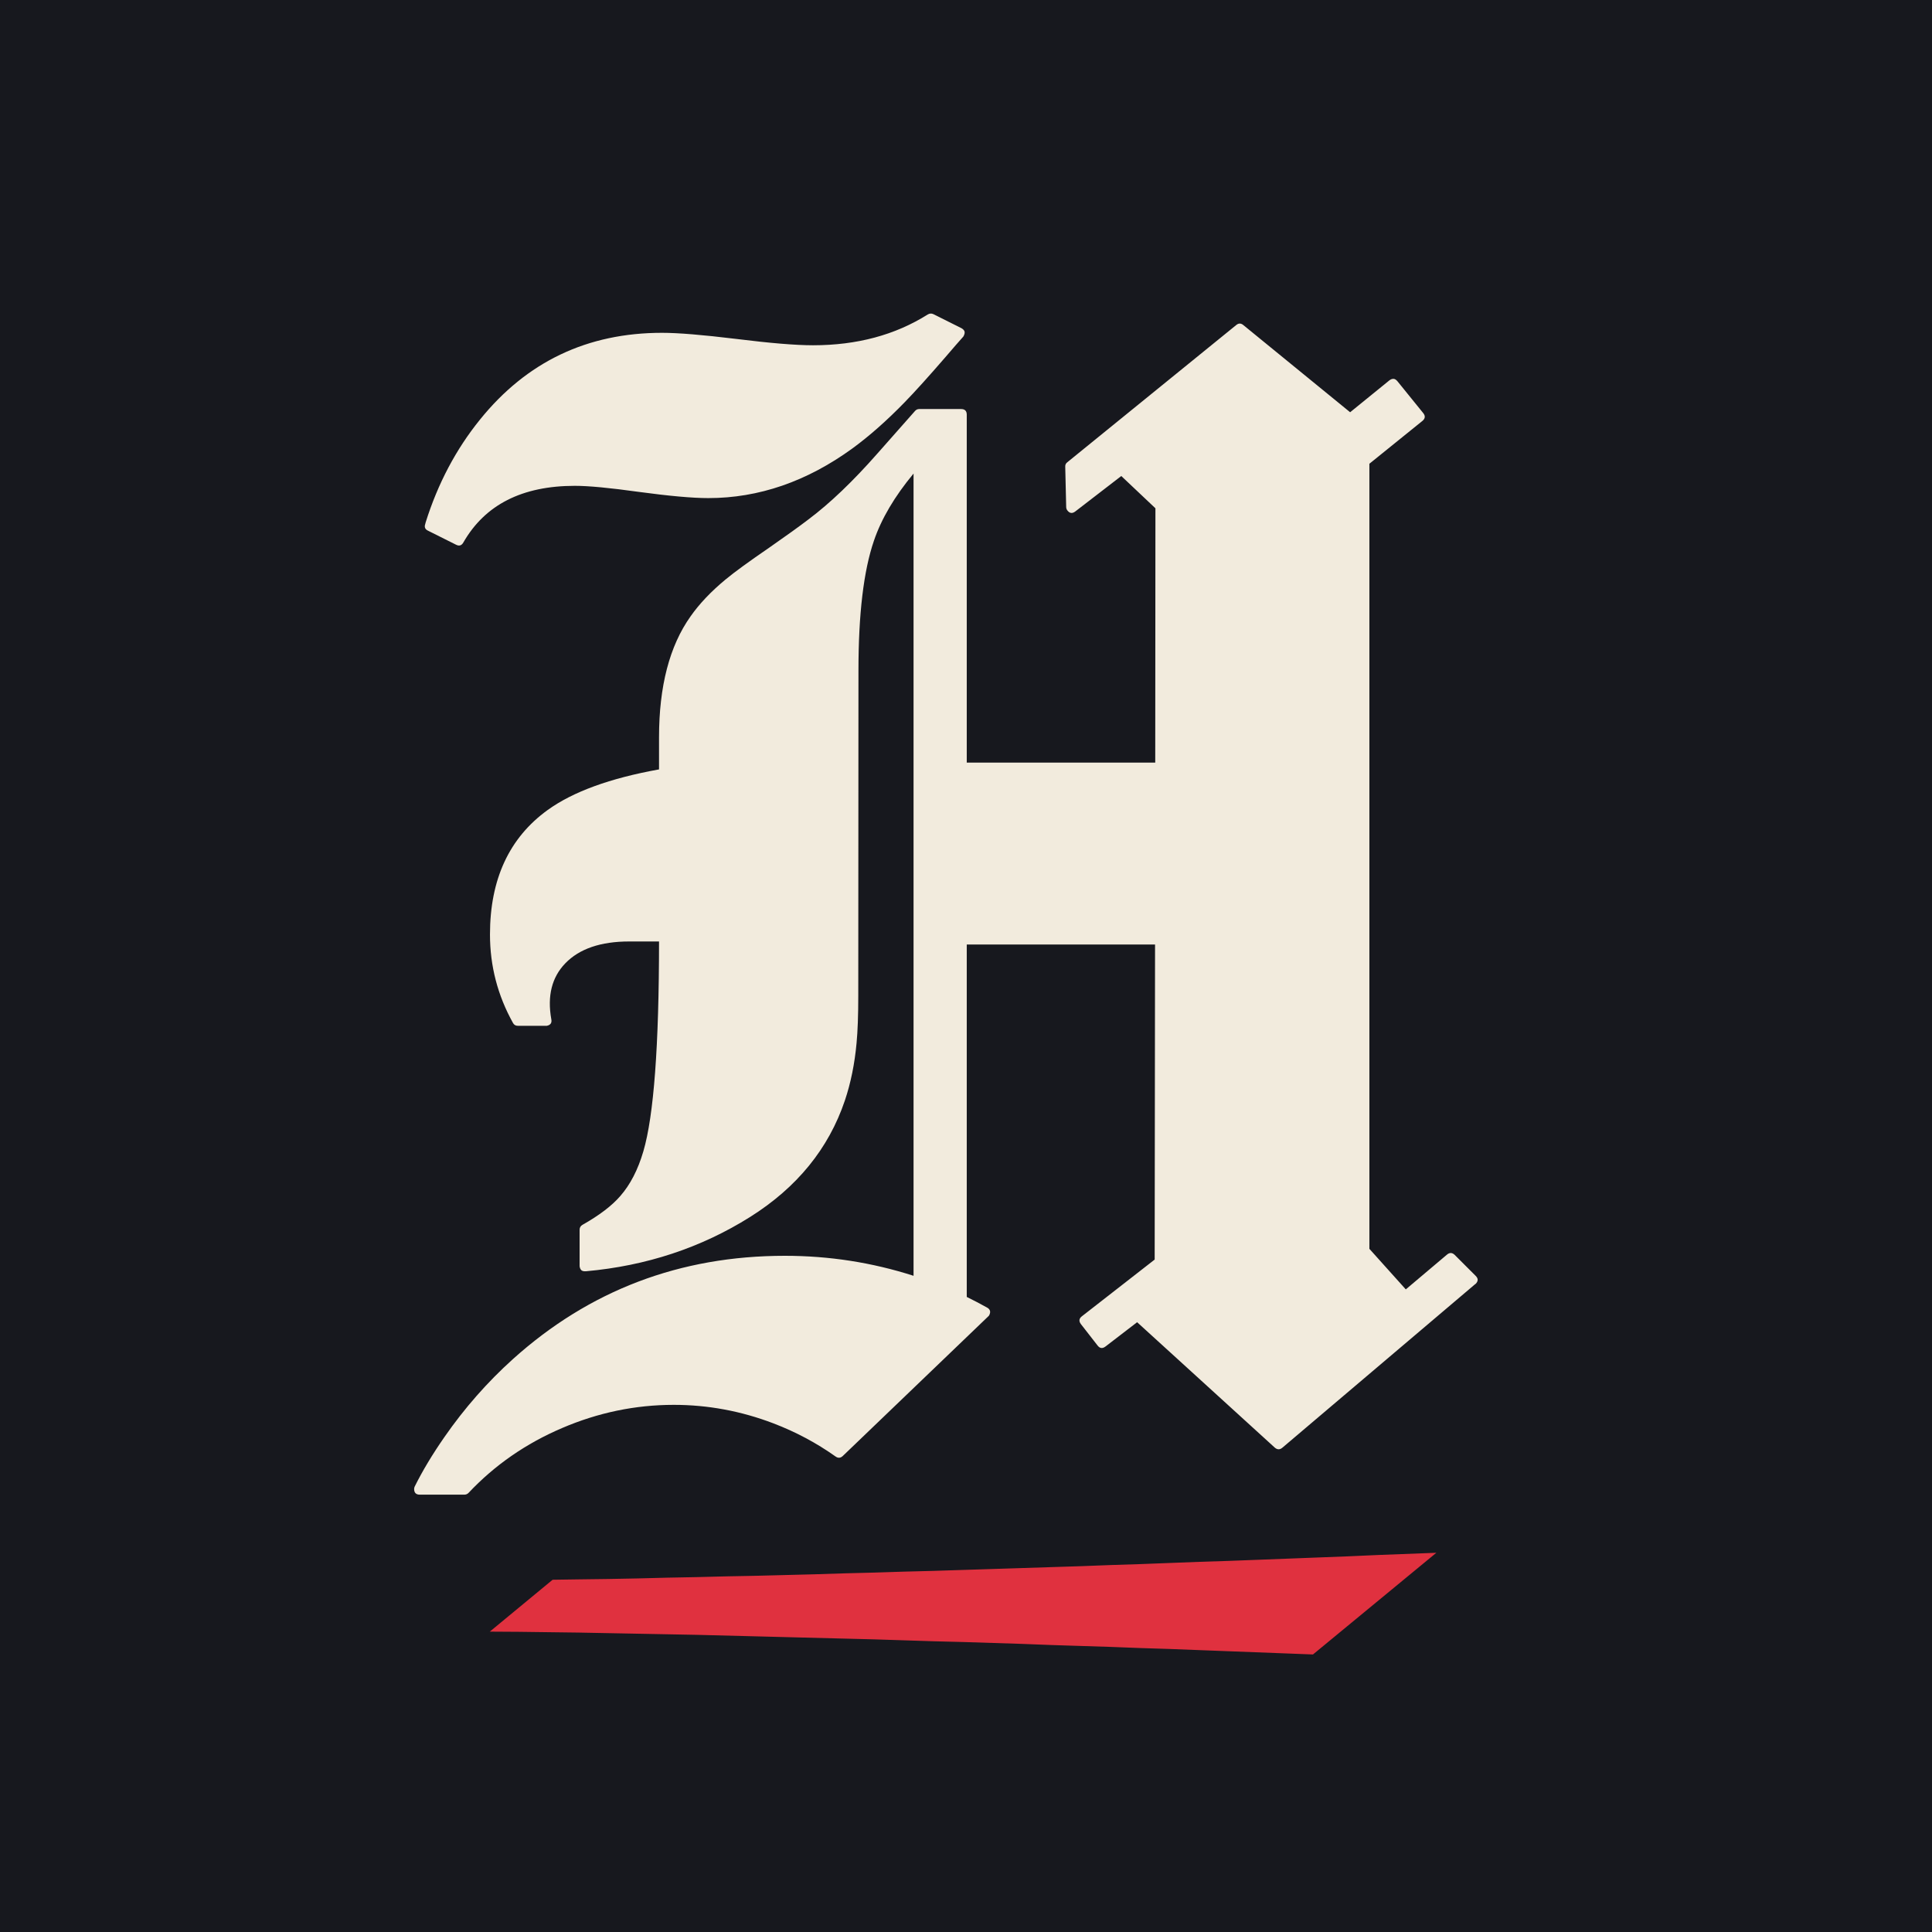
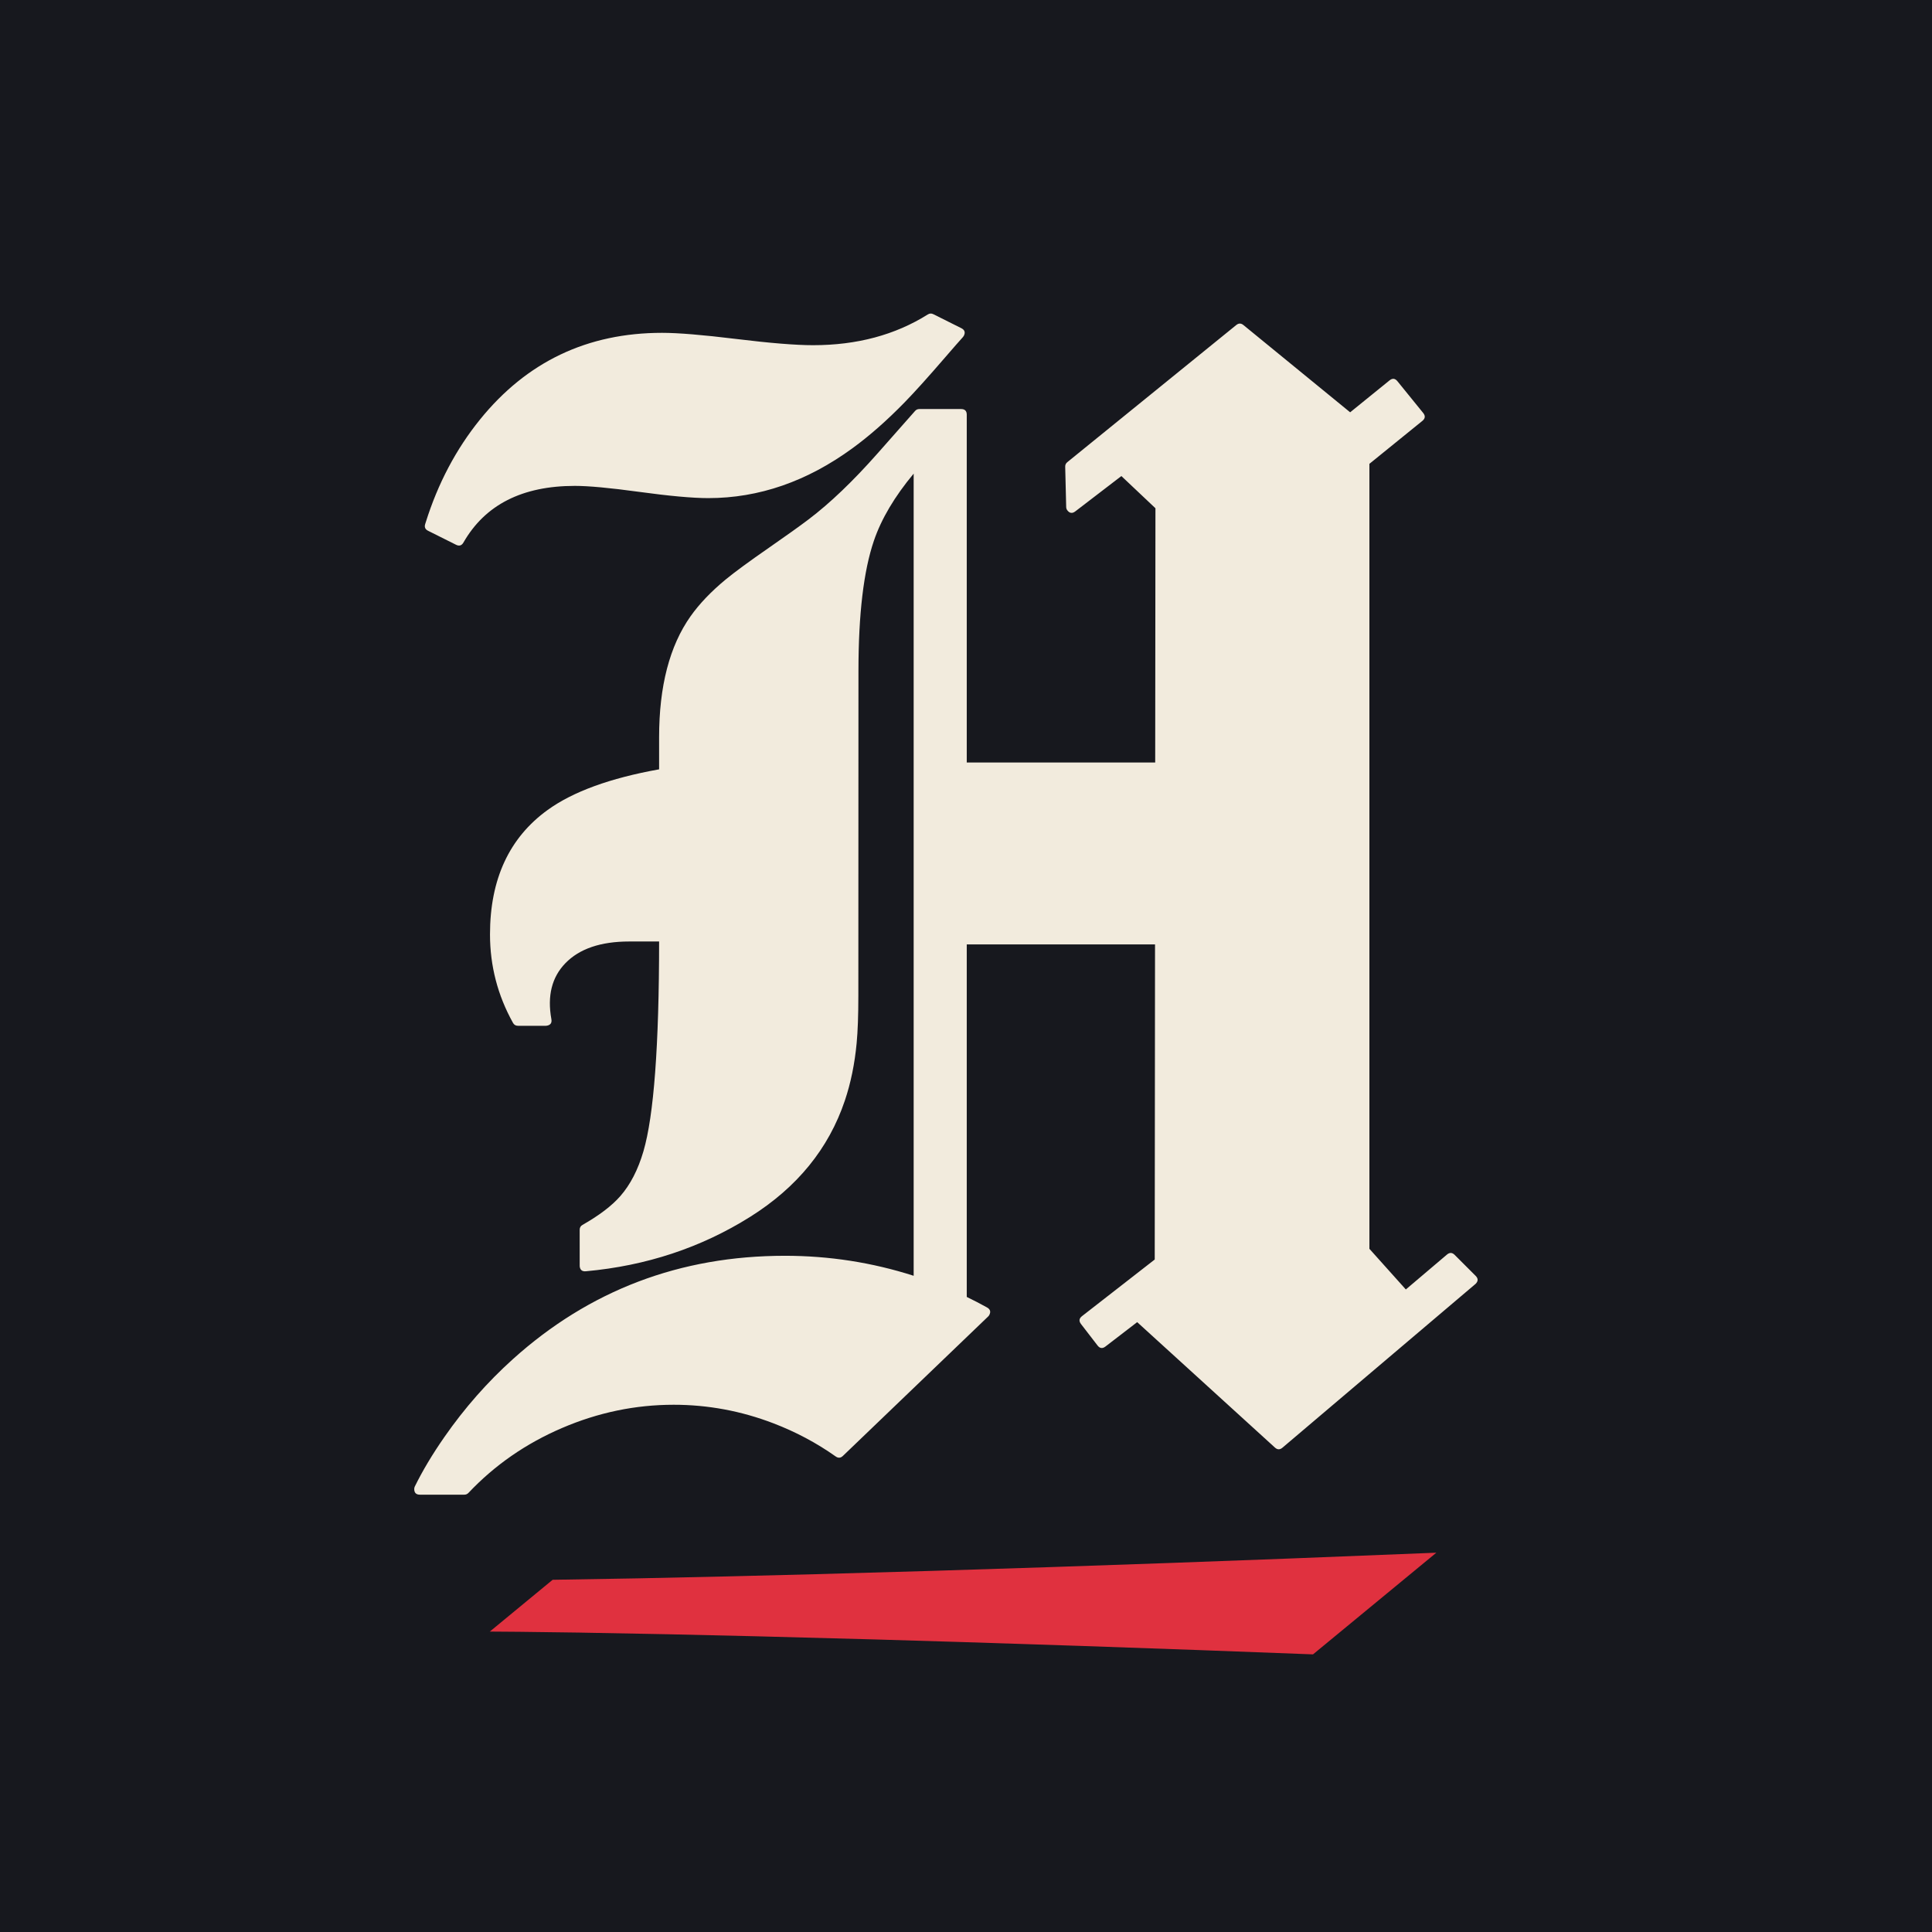
<svg xmlns="http://www.w3.org/2000/svg" width="1024" height="1024" viewBox="0 0 1024 1024">
  <rect width="1024" height="1024" fill="#17181E" />
-   <path fill="#F2EBDD" d="M308.7 649.2Q322 641.7 328.7 634Q336.7 624.9 341 610.2Q349.3 581.9 349.3 499L346.1 499L333.5 499Q310.8 499 299.6 510.6Q288.9 521.7 292.2 540.2Q292.8 543.1 289.8 543.7Q289.6 543.7 289.3 543.7H274.5Q272.7 543.7 271.9 542.2Q259.7 520.3 259.7 495.3Q259.7 451.4 290.3 429.3Q310.4 414.8 349.3 407.8V390.8Q349.3 350.2 366 326.7Q373 316.7 384.6 307.1Q391.6 301.3 407.8 290.2Q421.3 280.8 428.5 275.3Q445.7 262.4 465.2 240.2L485 217.8Q485.9 216.8 487.2 216.8H509.4Q512.4 216.8 512.4 219.8L512.4 404.2H612.3L612.4 269.4L594.3 252.3L569.9 271.1Q567.5 272.9 565.7 270.5Q565.1 269.7 565.1 268.7L564.6 247.4Q564.5 245.9 565.7 245L655.2 172.3Q657.1 170.7 659 172.3L715.6 218.5L736.4 201.6Q737.6 200.7 738.7 200.8Q739.7 200.9 740.7 202.1L754.3 218.9Q756.2 221.2 753.9 223.1L725.8 245.8V661.9L745.1 683.4L766.9 665Q769 663.2 771 665.1L782.1 676.2Q783.2 677.3 783.2 678.3Q783.2 679.4 782.1 680.5Q782 680.6 781.9 680.6L679.7 767.3Q677.7 769 675.7 767.3L602.7 700.8L585.9 713.7Q583.5 715.5 581.7 713.1L572.9 701.8Q571.1 699.4 573.5 697.6L612 667.6L612.2 500.6H512.4L512.4 561.5L512.4 687.4Q517.9 690.1 523.1 693Q525.7 694.4 524.3 697.1Q524.1 697.5 523.7 697.8L446.7 771.7Q444.9 773.4 442.9 772Q427.7 761.2 409.9 754.4Q384.2 744.6 357.1 744.6Q326.6 744.6 297.9 756.9Q269.1 769.2 248.3 791.3Q247.4 792.2 246.1 792.2H222.5Q219.5 792.2 219.5 789.2Q219.5 788.5 219.8 787.9Q226 775.4 235.6 761.6Q251.5 738.7 271.8 720.4Q332.7 665.6 416 665.6Q451.2 665.6 484.2 676.2L484.2 493L484.2 251Q469.1 269.2 463.2 286.6Q455 310.5 455 355.4L454.9 527.7V527.8Q454.9 543.3 454 552.8Q452.5 569.3 447.8 583.3Q434.9 621.5 397.6 645Q358.6 669.5 310.5 673.8Q309 673.9 308.2 673.3Q307.4 672.6 307.2 671.1Q307.2 671 307.2 670.8V651.8Q307.2 650.1 308.7 649.2ZM241.7 288.7 226.9 281.3Q224.5 280.2 225.4 277.7Q225.4 277.5 225.6 276.9Q235.3 246 254.4 222.4Q291.5 176.4 350.9 176.4Q363.6 176.4 389.9 179.6Q417.2 183 430.9 183Q465.8 183 491.7 166.7Q493.2 165.8 494.7 166.5L509.5 173.9Q510.8 174.6 511.2 175.6Q511.5 176.6 510.8 178Q510.7 178.3 510.4 178.6Q507.5 181.8 501 189.4Q487.5 205 479.4 213.3Q465.4 227.7 451.9 237.6Q415.6 264 375.4 264Q362.9 264 338.5 260.7Q315.6 257.5 304.7 257.5Q262.8 257.5 245.6 287.5Q244.2 290 241.7 288.7Z" />
-   <path fill="#E0313F" d="M259.6 864.8 292.9 837.3 306.6 837.1 322.3 836.9 338 836.6 353.6 836.2 369.3 835.9 385 835.5 400.7 835.2 416.3 834.8 432 834.4 447.7 833.9 463.4 833.5 479.1 833 494.7 832.6 510.4 832.1 526.1 831.6 541.8 831.1 557.4 830.6 573.1 830.1 588.8 829.5 604.5 829 620.2 828.4 635.8 827.8 651.5 827.3 667.2 826.7 682.9 826.1 698.5 825.5 714.2 824.9 729.9 824.2 745.6 823.6 761.3 823 695.9 876.9 682.9 876.4 667.2 875.8 651.5 875.2 635.8 874.6 620.2 874 604.5 873.5 588.8 872.9 573.1 872.4 557.4 871.9 541.8 871.3 526.1 870.8 510.4 870.3 494.7 869.9 479.1 869.4 463.4 868.9 447.7 868.5 432 868.1 416.3 867.7 400.7 867.3 385 866.9 369.3 866.5 353.6 866.2 338 865.9 322.3 865.6 306.6 865.3 290.9 865.1 275.2 864.9Z" />
+   <path fill="#F2EBDD" d="M308.76 649.21Q321.97 641.71 328.75 634Q336.73 624.9 341.03 610.22Q349.32 581.87 349.34 499.01H333.55Q310.78 499.01 299.63 510.56Q288.89 521.68 292.24 540.16Q292.51 541.63 291.91 542.51Q291.3 543.38 289.83 543.64Q289.56 543.69 289.29 543.69H274.52Q272.75 543.69 271.9 542.15Q259.71 520.26 259.71 495.25Q259.71 451.39 290.26 429.3Q310.38 414.75 349.34 407.76V390.75Q349.34 350.22 366 326.65Q373.04 316.7 384.64 307.13Q391.65 301.34 407.8 290.14Q421.35 280.74 428.55 275.3Q445.67 262.35 465.21 240.22L485.01 217.81Q485.9 216.8 487.26 216.8H509.4Q512.4 216.8 512.4 219.8V404.15H612.28L612.41 269.38L594.35 252.32L569.92 271.05Q567.54 272.87 565.71 270.49Q565.12 269.71 565.1 268.74L564.58 247.36Q564.54 245.89 565.69 244.96L655.25 172.27Q657.15 170.73 659.04 172.28L715.61 218.53L736.46 201.63Q737.63 200.68 738.68 200.79Q739.74 200.9 740.68 202.07L754.31 218.87Q756.2 221.2 753.87 223.09L725.81 245.84V661.89L745.12 683.44L766.93 664.94Q769.04 663.16 771 665.11L782.11 676.22Q783.17 677.28 783.17 678.34Q783.17 679.4 782.11 680.46L679.71 767.32Q677.69 769.02 675.75 767.25L602.73 700.76L585.92 713.68Q583.55 715.51 581.72 713.14L572.96 701.77Q571.14 699.41 573.5 697.57L612.03 667.57L612.19 500.55H512.4V687.4Q517.86 690.04 523.13 692.97Q525.75 694.43 524.3 697.05Q524.08 697.45 523.75 697.76L446.75 771.67Q444.96 773.39 442.94 771.96Q427.75 761.21 409.89 754.37Q384.24 744.55 357.06 744.55Q326.61 744.55 297.92 756.86Q269.15 769.19 248.29 791.27Q247.4 792.21 246.11 792.21H222.55Q219.55 792.21 219.55 789.21Q219.55 788.51 219.85 787.89Q226.01 775.34 235.57 761.6Q251.51 738.69 271.81 720.4Q332.68 665.59 416.04 665.59Q451.18 665.59 484.26 676.19V251.04Q469.1 269.23 463.18 286.61Q455.03 310.51 455 355.39L454.94 527.68Q454.94 543.34 454.05 552.79Q452.5 569.34 447.79 583.33Q434.95 621.51 397.59 644.96Q358.57 669.44 310.51 673.8Q309.01 673.93 308.2 673.25Q307.38 672.57 307.25 671.08L307.24 651.82Q307.24 650.07 308.76 649.21ZM241.7 288.73 226.88 281.32Q224.56 280.16 225.38 277.7Q225.44 277.51 225.65 276.85Q235.31 246.01 254.37 222.41Q291.53 176.41 350.9 176.41Q363.64 176.41 389.86 179.62Q417.17 182.96 430.96 182.96Q465.81 182.96 491.76 166.67Q493.18 165.77 494.69 166.53L509.51 173.94Q510.86 174.61 511.19 175.62Q511.53 176.62 510.86 177.96Q510.67 178.33 510.39 178.64Q507.49 181.83 500.96 189.4Q487.55 204.97 479.43 213.29Q465.42 227.65 451.88 237.54Q415.64 264.01 375.41 264.01Q362.93 264.01 338.48 260.66Q315.61 257.53 304.7 257.53Q262.83 257.53 245.64 287.54Q244.23 290 241.7 288.73Z" />
+   <path fill="#E0313F" d="M259.61 864.77 292.91 837.32 338 836.56 385.03 835.54 432.06 834.36 494.78 832.57 557.49 830.57 620.2 828.4 682.91 826.07 761.3 822.96 695.92 876.85 635.88 874.59 573.17 872.38 510.45 870.34 463.42 868.93 400.71 867.26 353.67 866.18 306.64 865.3 275.28 864.89Z" />
</svg>
